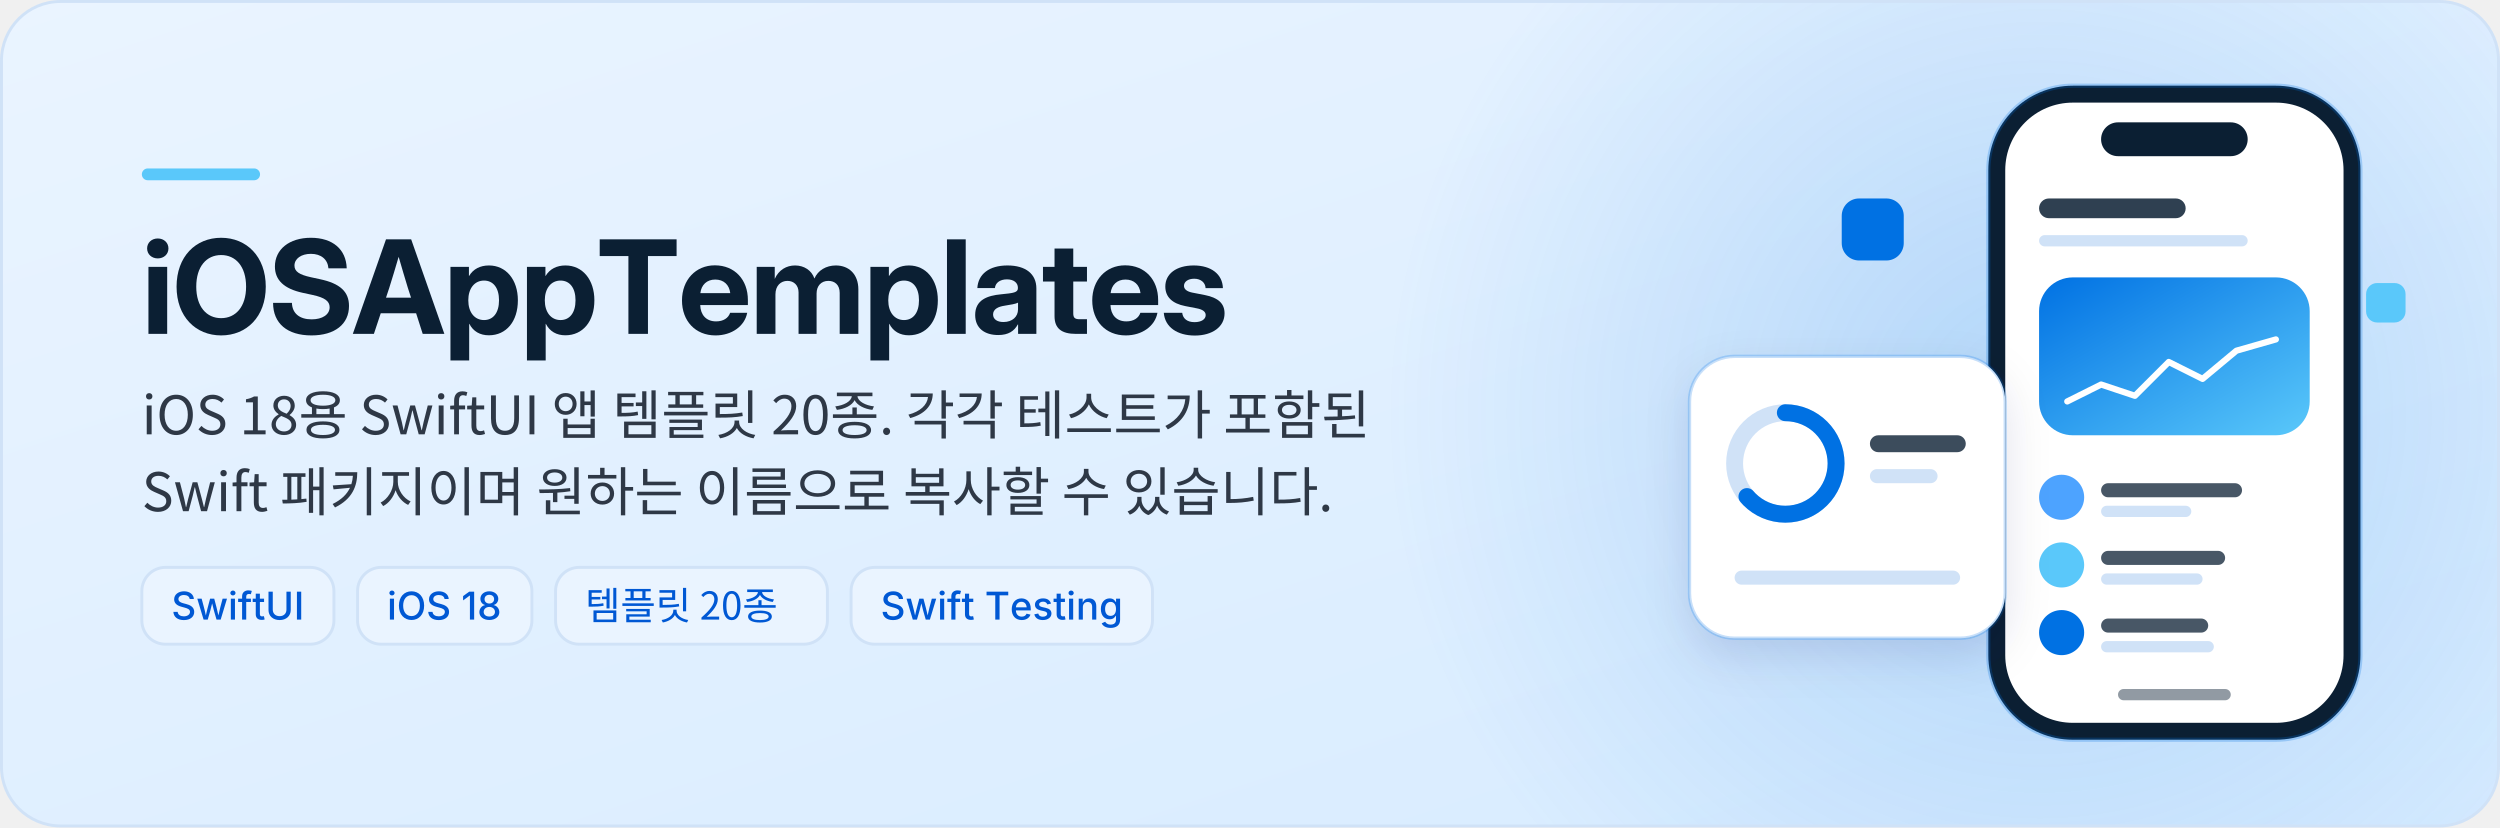
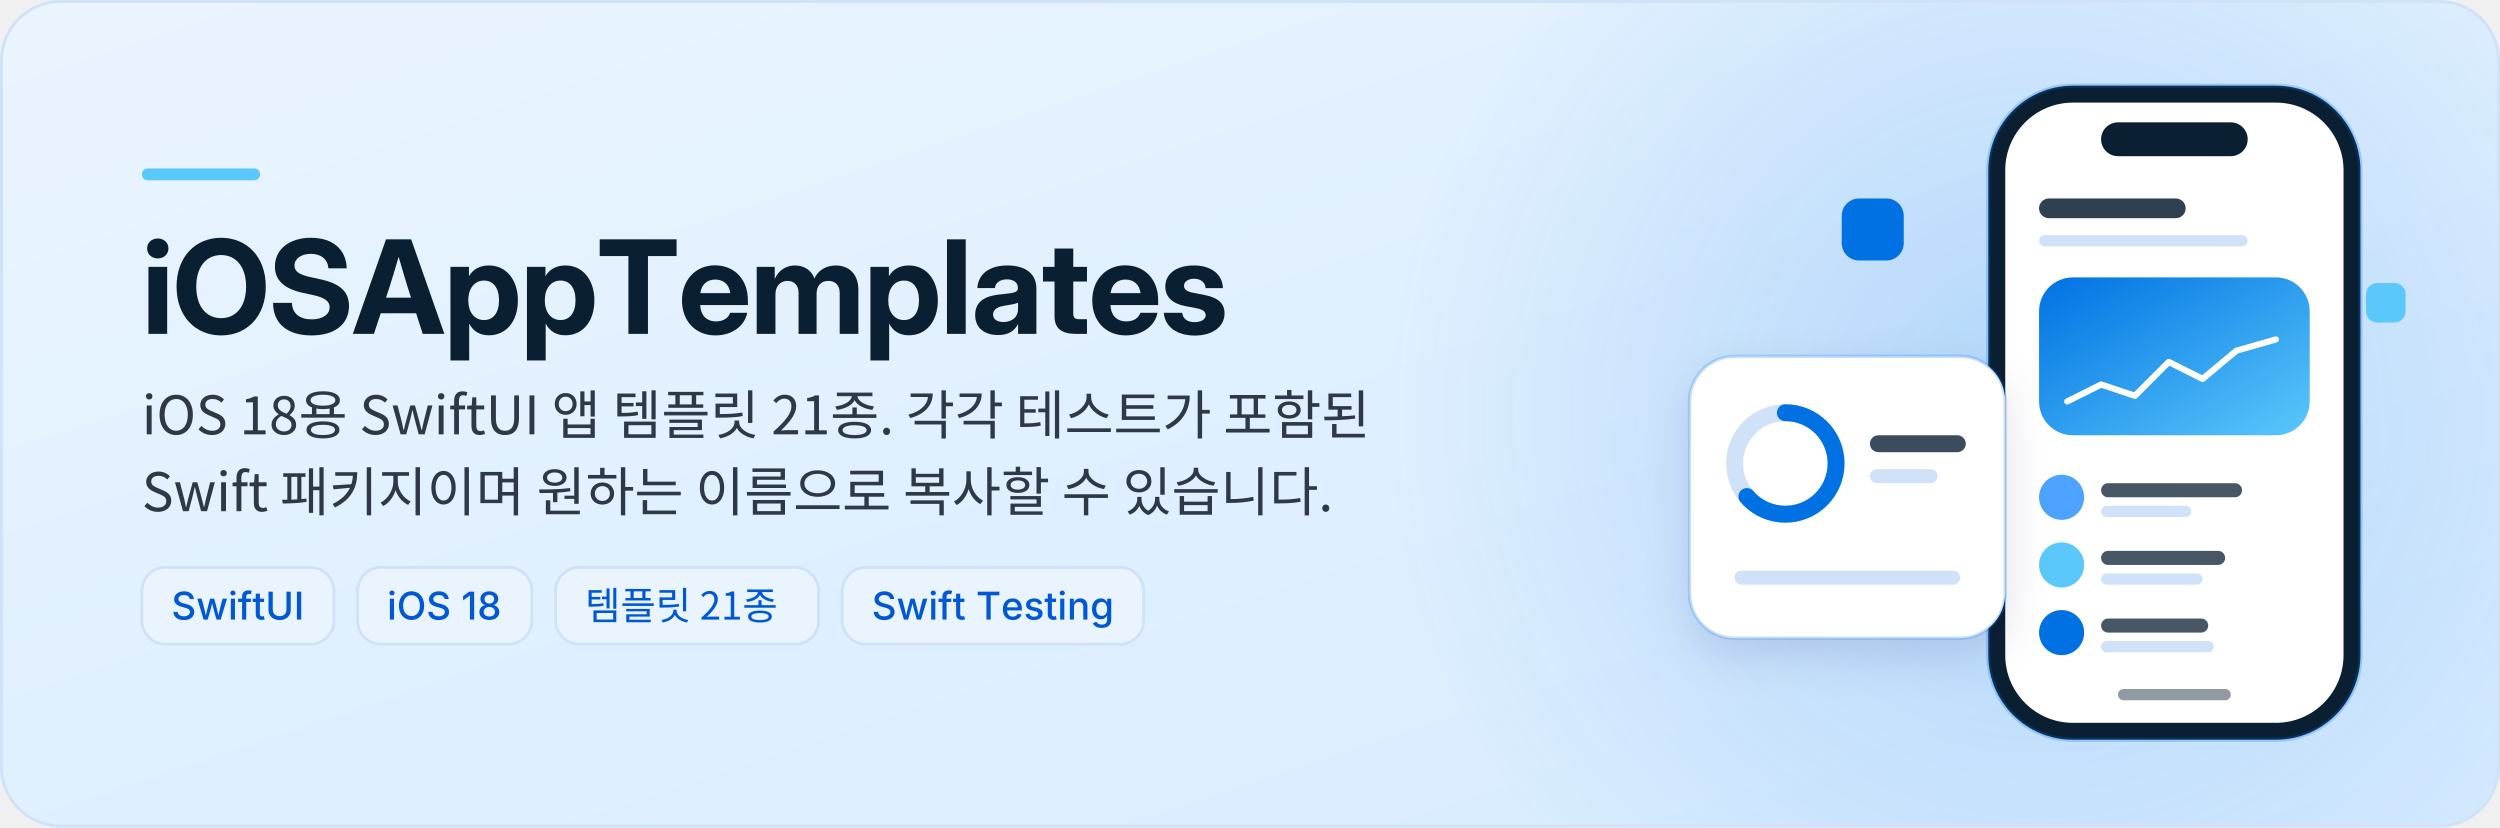
<svg xmlns="http://www.w3.org/2000/svg" width="846" height="280" viewBox="0 0 846 280" role="img" aria-labelledby="t">
  <style>.c{display:none}@media (max-width:500px){.w{display:none}.c{display:inline}}.m-float{animation:mFloat 6s ease-in-out infinite alternate}@keyframes mFloat{from{transform:translateY(0)}to{transform:translateY(-6px)}}.m-float-b{animation:mFloatB 7s ease-in-out infinite alternate}@keyframes mFloatB{from{transform:translateY(0)}to{transform:translateY(5px)}}.m-bob{animation:mBob 5s ease-in-out infinite alternate}@keyframes mBob{from{transform:translateY(0)}to{transform:translateY(-8px)}}.m-bar{transform-box:fill-box;transform-origin:center bottom;animation:mBar 4.2s ease-in-out infinite alternate}@keyframes mBar{from{transform:scaleY(.55)}to{transform:scaleY(1)}}.m-knob{animation:mKnob 6s ease-in-out infinite}@keyframes mKnob{0%,45%{transform:translateX(0)}55%,95%{transform:translateX(12px)}100%{transform:translateX(0)}}.m-slide{animation:mSlide 8s ease-in-out infinite alternate}@keyframes mSlide{from{transform:translateX(0)}to{transform:translateX(56px)}}.m-ring{stroke-dasharray:100;stroke-dashoffset:28;animation:mRing 7s ease-in-out infinite}@keyframes mRing{0%{stroke-dashoffset:100}45%,100%{stroke-dashoffset:28}}.m-caret{animation:mCaret 1.2s steps(1) infinite}@keyframes mCaret{50%{opacity:0}}.m-island{transform-box:fill-box;transform-origin:center;animation:mIsland 9s ease-in-out infinite}@keyframes mIsland{0%,20%{transform:scaleX(.42)}30%,70%{transform:scaleX(1)}80%,100%{transform:scaleX(.42)}}@media (prefers-reduced-motion: reduce){*{animation:none!important}}</style>
  <defs>
    <linearGradient id="bg" x1="0" y1="0" x2="1" y2="1">
      <stop offset="0" stop-color="#EAF4FF" />
      <stop offset="1" stop-color="#D6EBFF" />
    </linearGradient>
    <radialGradient id="glow">
      <stop offset="0" stop-color="#0071E3" stop-opacity="0.2" />
      <stop offset="1" stop-color="#0071E3" stop-opacity="0" />
    </radialGradient>
    <linearGradient id="mButton" x1="0" y1="0" x2="1" y2="1">
      <stop offset="0" stop-color="#0071E3" />
      <stop offset="1" stop-color="#5AC8FA" />
    </linearGradient>
    <filter id="mShadow" x="-20%" y="-20%" width="140%" height="150%">
      <feDropShadow dx="0" dy="6" stdDeviation="8" flood-color="#00285C" flood-opacity="0.12" />
    </filter>
    <clipPath id="frame">
      <rect x="0.5" y="0.5" width="845" height="279" rx="20" />
    </clipPath>
    <path id="bd689" d="M104 0L399 0L399-1056L104-1056ZM251-1189C348-1189 419-1256 419-1346C419-1436 348-1503 251-1503C154-1503 83-1436 83-1346C83-1256 154-1189 251-1189Z" />
    <path id="bd321" d="M765 24C1166 24 1468-270 1468-744C1468-1219 1166-1514 765-1514C364-1514 63-1219 63-744C63-272 364 24 765 24ZM765-248C535-248 373-428 373-744C373-1062 535-1242 765-1242C995-1242 1158-1062 1158-744C1158-428 995-248 765-248Z" />
    <path id="bd397" d="M675 24C1042 24 1266-153 1266-440C1266-664 1125-795 807-862L664-893C481-933 407-984 407-1076C407-1185 514-1261 666-1261C826-1261 931-1174 942-1033L1230-1033C1221-1333 1008-1514 665-1514C326-1514 99-1332 99-1061C99-848 242-711 537-647L694-613C883-572 961-516 961-420C961-304 848-229 677-229C486-229 371-325 367-489L70-489C70-165 293 24 675 24Z" />
    <path id="bd2" d="M9 0L341 0L449-325L1006-325L1110 0L1451 0L928-1490L532-1490ZM532-571L583-725C631-877 677-1029 731-1214C784-1029 830-877 876-725L926-571Z" />
    <path id="bd843" d="M104 418L399 418L399-158L402-158C463-39 570 22 709 22C985 22 1166-198 1166-529C1166-853 981-1078 711-1078C574-1078 463-1023 398-913L395-913L395-1056L104-1056ZM633-218C484-218 385-340 385-529C385-717 484-840 633-840C776-840 869-727 869-529C869-331 776-218 633-218Z" />
    <path id="bd411" d="M45-1226L497-1226L497 0L805 0L805-1226L1256-1226L1256-1490L45-1490Z" />
    <path id="bd614" d="M586 24C842 24 1046-122 1085-332L816-332C789-250 710-197 595-197C440-197 350-298 345-454L1096-454L1096-533C1096-855 887-1080 576-1080C273-1080 58-849 58-527C58-206 266 24 586 24ZM347-642C363-774 450-856 582-856C715-856 803-774 818-642Z" />
    <path id="bd766" d="M104 0L399 0L399-623C399-759 483-835 588-835C691-835 763-764 763-654L763 0L1047 0L1047-636C1047-754 1118-835 1232-835C1333-835 1411-773 1411-646L1411 0L1705 0L1705-700C1705-942 1554-1078 1351-1078C1198-1078 1068-1001 1013-872C969-1001 850-1078 708-1078C574-1078 451-1009 388-866L388-1056L104-1056Z" />
    <path id="bd736" d="M399-1490L104-1490L104 0L399 0Z" />
    <path id="bd507" d="M427 18C589 18 680-46 736-149L740-149L740 0L1028 0L1028-716C1028-942 862-1078 573-1078C283-1078 111-940 98-722L375-722C382-803 454-859 564-859C672-859 737-805 737-727L737-720C737-652 669-643 476-624C256-604 64-536 64-298C64-87 216 18 427 18ZM509-187C410-187 346-231 346-306C346-390 426-429 527-444C622-459 705-473 739-492L739-386C739-272 651-187 509-187Z" />
    <path id="bd889" d="M711-1056L495-1056L495-1344L200-1344L200-1056L18-1056L18-825L200-825L200-280C200-88 307 0 539 0L711 0L711-231L598-231C518-231 495-254 495-326L495-825L711-825Z" />
    <path id="bd871" d="M543 26C819 26 1011-112 1011-323C1011-478 913-570 700-612L500-651C419-668 372-703 372-757C372-820 433-869 534-869C638-869 710-806 712-721L985-721C979-941 799-1078 526-1078C251-1078 78-946 78-746C78-582 187-478 392-438L577-402C663-385 714-352 714-296C714-231 647-185 538-185C423-185 355-240 344-332L54-332C72-105 269 26 543 26Z" />
    <path id="bm397" d="M665 25C1015 25 1217-159 1217-412C1217-681 978-783 788-832L643-870C529-900 375-953 375-1094C375-1220 489-1312 670-1312C839-1312 960-1234 975-1098L1197-1098C1190-1335 981-1510 675-1510C375-1510 147-1339 147-1081C147-877 291-752 535-687L709-639C869-596 992-545 992-415C992-271 853-175 664-175C492-175 348-251 335-414L106-414C120-142 330 25 665 25Z" />
    <path id="bm984" d="M393 0L614 0L752-481C785-596 817-733 849-867C880-733 911-598 945-481L1083 0L1304 0L1641-1118L1407-1118L1284-655C1252-531 1217-390 1183-221C1149-391 1113-533 1082-655L960-1118L740-1118L617-655C584-530 548-387 514-219C480-393 443-535 412-655L289-1118L57-1118Z" />
    <path id="bm689" d="M148 0L368 0L368-1118L148-1118ZM259-1289C335-1289 398-1347 398-1419C398-1492 335-1550 259-1550C183-1550 120-1492 120-1419C120-1347 183-1289 259-1289Z" />
    <path id="bm647" d="M702-1118L452-1118L452-1216C452-1314 495-1368 600-1368C646-1368 677-1358 698-1352L749-1530C719-1541 653-1560 565-1560C388-1560 232-1455 232-1246L232-1118L20-1118L20-939L232-939L232 0L452 0L452-939L702-939Z" />
    <path id="bm889" d="M626-1118L403-1118L403-1384L183-1384L183-1118L20-1118L20-939L183-939L183-284C183-94 300 15 503 15C554 15 610 8 657-8L618-184C591-178 548-172 525-172C438-172 403-212 403-302L403-939L626-939Z" />
    <path id="bm424" d="M759 23C1115 23 1351-199 1351-512L1351-1490L1122-1490L1122-531C1122-330 983-184 759-184C534-184 393-330 393-531L393-1490L165-1490L165-512C165-199 400 23 759 23Z" />
    <path id="bm197" d="M393-1490L165-1490L165 0L393 0Z" />
    <path id="bm321" d="M786 20C1172 20 1457-268 1457-744C1457-1222 1172-1510 786-1510C399-1510 113-1222 113-744C113-268 399 20 786 20ZM786-188C530-188 339-384 339-744C339-1105 530-1302 786-1302C1040-1302 1231-1106 1231-744C1231-384 1040-188 786-188Z" />
    <path id="bm1342" d="M685-1490L421-1490L95-1254L95-1025L449-1283L459-1283L459 0L685 0Z" />
    <path id="bm1351" d="M644 20C955 20 1177-155 1177-397C1177-585 1043-743 876-773L876-781C1021-817 1121-953 1121-1113C1121-1340 917-1510 644-1510C368-1510 167-1341 167-1113C167-953 264-817 414-781L414-773C242-743 113-585 113-397C113-155 331 20 644 20ZM644-165C459-165 343-264 343-412C343-566 469-676 644-676C816-676 944-566 944-412C944-264 826-165 644-165ZM644-857C494-857 389-952 389-1092C389-1232 491-1323 644-1323C795-1323 899-1231 899-1092C899-952 791-857 644-857Z" />
    <path id="bm411" d="M90-1294L555-1294L555 0L784 0L784-1294L1247-1294L1247-1490L90-1490Z" />
    <path id="bm614" d="M630 23C869 23 1040-94 1093-268L886-317C847-213 755-159 632-159C449-159 325-276 317-492L1110-492L1110-570C1110-973 866-1132 611-1132C298-1132 96-895 96-551C96-204 300 23 630 23ZM318-656C330-817 436-950 612-950C781-950 876-832 892-656Z" />
    <path id="bm871" d="M549 23C822 23 1010-121 1010-325C1010-480 912-580 705-627L525-667C402-695 352-739 352-813C352-897 444-958 565-958C697-958 760-888 789-810L986-853C938-1019 805-1132 563-1132C310-1132 130-999 130-799C130-639 230-537 438-490L626-447C732-423 783-377 783-306C783-223 693-155 551-155C421-155 336-209 305-326L98-283C138-85 306 23 549 23Z" />
    <path id="bm773" d="M368-662C368-839 478-940 628-940C774-940 864-844 864-683L864 0L1084 0L1084-710C1084-986 932-1132 704-1132C546-1132 429-1061 359-903L358-1118L148-1118L148 0L368 0Z" />
    <path id="bm658" d="M616 442C902 442 1121 310 1121 16L1121-1118L906-1118L906-936L890-936C851-1006 772-1132 566-1132C297-1132 96-920 96-563C96-206 300-17 563-17C767-17 844-130 883-203L902-203L902 15C902 187 785 265 615 265C435 265 365 176 325 112L141 199C204 334 357 442 616 442ZM614-200C422-200 321-348 321-566C321-779 419-945 614-945C803-945 903-790 903-566C903-337 800-200 614-200Z" />
  </defs>
  <g clip-path="url(#frame)">
    <rect width="846" height="280" fill="url(#bg)" />
    <circle class="w" cx="690" cy="140" r="220" fill="url(#glow)" />
    <g class="w">
      <g transform="translate(566 29) scale(0.954)">
        <g class="m-float">
          <rect x="112" y="0" width="132" height="232" rx="30" fill="#0B1F33" stroke="rgba(0,113,227,0.25)" stroke-width="1.5" />
          <rect x="118" y="6" width="120" height="220" rx="24" fill="#FFFFFF" />
          <rect class="m-island" x="152" y="13" width="52" height="12" rx="6" fill="#0B1F33" />
          <g>
            <rect x="130" y="40" width="52" height="7" rx="3.5" fill="#0B1F33" opacity=".85" />
            <rect x="130" y="53" width="74" height="4" rx="2" fill="#D0E2F7" />
            <rect x="130" y="68" width="96" height="56" rx="12" fill="url(#mButton)" />
            <path d="M140 112 l12 -6 l12 4 l12 -12 l12 6 l12 -10 l14 -4" fill="none" stroke="#fff" stroke-width="2.2" stroke-linecap="round" stroke-linejoin="round" />
            <circle cx="138" cy="146" r="8" fill="#4DA3FF" />
            <rect x="152" y="141" width="50" height="5" rx="2.5" fill="#0B1F33" opacity=".75" />
            <rect x="152" y="149" width="32" height="4" rx="2" fill="#D0E2F7" />
            <circle cx="138" cy="170" r="8" fill="#5AC8FA" />
            <rect x="152" y="165" width="44" height="5" rx="2.5" fill="#0B1F33" opacity=".75" />
            <rect x="152" y="173" width="36" height="4" rx="2" fill="#D0E2F7" />
            <circle cx="138" cy="194" r="8" fill="#0071E3" />
            <rect x="152" y="189" width="38" height="5" rx="2.5" fill="#0B1F33" opacity=".75" />
            <rect x="152" y="197" width="40" height="4" rx="2" fill="#D0E2F7" />
            <rect x="158" y="214" width="40" height="4" rx="2" fill="#0B1F33" opacity=".45" />
          </g>
        </g>
        <g class="m-float-b">
          <rect x="6" y="96" width="112" height="100" rx="16" fill="#FFFFFF" stroke="rgba(0,113,227,0.22)" stroke-width="1.2" filter="url(#mShadow)" />
          <circle cx="40" cy="134" r="18" fill="none" stroke="#D0E2F7" stroke-width="6" />
          <circle class="m-ring" cx="40" cy="134" r="18" fill="none" stroke="#0071E3" stroke-width="6" stroke-linecap="round" pathLength="100" transform="rotate(-90 40 134)" />
          <rect x="70" y="124" width="34" height="6" rx="3" fill="#0B1F33" opacity=".8" />
          <rect x="70" y="136" width="24" height="5" rx="2.5" fill="#D0E2F7" />
          <rect x="22" y="172" width="80" height="5" rx="2.5" fill="#D0E2F7" />
        </g>
        <rect class="m-bob" style="animation-delay:-0s" x="60" y="40" width="22" height="22" rx="6.16" fill="#0071E3" />
        <rect class="m-bob" style="animation-delay:-1.6s" x="246" y="70" width="14" height="14" rx="3.92" fill="#5AC8FA" />
      </g>
      <rect x="48" y="57" width="40" height="4" rx="2" fill="#5AC8FA" />
      <g fill="#0B1F33" transform="translate(48 112.99) scale(0.021484)">
        <use href="#bd689" x="0" />
        <use href="#bd321" x="484" />
        <use href="#bd397" x="1997" />
        <use href="#bd2" x="3314" />
        <use href="#bd843" x="4757" />
        <use href="#bd843" x="5962" />
        <use href="#bd411" x="7167" />
        <use href="#bd614" x="8450" />
        <use href="#bd766" x="9581" />
        <use href="#bd843" x="11372" />
        <use href="#bd736" x="12578" />
        <use href="#bd507" x="13062" />
        <use href="#bd889" x="14176" />
        <use href="#bd614" x="14912" />
        <use href="#bd871" x="16043" />
      </g>
-       <text x="48" y="146.99" fill="#2E3846" font-family="-apple-system,BlinkMacSystemFont,&quot;PingFang SC&quot;,&quot;Hiragino Sans&quot;,&quot;Apple SD Gothic Neo&quot;,&quot;Noto Sans CJK SC&quot;,&quot;Noto Sans CJK JP&quot;,&quot;Noto Sans CJK KR&quot;,&quot;Microsoft YaHei&quot;,&quot;Malgun Gothic&quot;,sans-serif" font-size="18" font-weight="400">iOS 18용 SwiftUI 앱 템플릿 20종. 각각 테스트가 포함된</text>
+       <text x="48" y="146.99" fill="#2E3846" font-family="-apple-system,BlinkMacSystemFont,&quot;PingFang SC&quot;,&quot;Hiragino Sans&quot;,&quot;Apple SD Gothic Neo&quot;,&quot;Noto Sans CJK SC&quot;,&quot;Noto Sans CJK JP&quot;,&quot;Noto Sans CJK KR&quot;,&quot;Microsoft YaHei&quot;,&quot;Malgun Gothic&quot;,sans-serif" font-size="18" font-weight="400">iOS 18용 SwiftUI 앱 템플릿 21종. 각각 테스트가 포함된</text>
      <text x="48" y="172.99" fill="#2E3846" font-family="-apple-system,BlinkMacSystemFont,&quot;PingFang SC&quot;,&quot;Hiragino Sans&quot;,&quot;Apple SD Gothic Neo&quot;,&quot;Noto Sans CJK SC&quot;,&quot;Noto Sans CJK JP&quot;,&quot;Noto Sans CJK KR&quot;,&quot;Microsoft YaHei&quot;,&quot;Malgun Gothic&quot;,sans-serif" font-size="18" font-weight="400">Swift 패키지이며 원하는 이름으로 복사할 수 있습니다.</text>
      <rect x="48" y="192" width="65" height="26" rx="8" fill="#EAF4FF" stroke="#D0E2F7" />
      <g fill="#0058D4" transform="translate(58 209.68) scale(0.006348)">
        <use href="#bm397" x="0" />
        <use href="#bm984" x="1323" />
        <use href="#bm689" x="3021" />
        <use href="#bm647" x="3537" />
        <use href="#bm889" x="4314" />
        <use href="#bm424" x="5011" />
        <use href="#bm197" x="6527" />
      </g>
      <rect x="121" y="192" width="59" height="26" rx="8" fill="#EAF4FF" stroke="#D0E2F7" />
      <g fill="#0058D4" transform="translate(131 209.68) scale(0.006348)">
        <use href="#bm689" x="0" />
        <use href="#bm321" x="516" />
        <use href="#bm397" x="2086" />
        <use href="#bm1342" x="3955" />
        <use href="#bm1351" x="4805" />
      </g>
-       <rect x="188" y="192" width="92" height="26" rx="8" fill="#EAF4FF" stroke="#D0E2F7" />
-       <text x="198" y="209.68" fill="#0058D4" font-family="-apple-system,BlinkMacSystemFont,&quot;PingFang SC&quot;,&quot;Hiragino Sans&quot;,&quot;Apple SD Gothic Neo&quot;,&quot;Noto Sans CJK SC&quot;,&quot;Noto Sans CJK JP&quot;,&quot;Noto Sans CJK KR&quot;,&quot;Microsoft YaHei&quot;,&quot;Malgun Gothic&quot;,sans-serif" font-size="13" font-weight="500">템플릿 20종</text>
-       <rect x="288" y="192" width="102" height="26" rx="8" fill="#EAF4FF" stroke="#D0E2F7" />
-       <g fill="#0058D4" transform="translate(298 209.68) scale(0.006348)">
+       <rect x="188" y="192" width="89" height="26" rx="8" fill="#EAF4FF" stroke="#D0E2F7" />
+       <text x="198" y="209.68" fill="#0058D4" font-family="-apple-system,BlinkMacSystemFont,&quot;PingFang SC&quot;,&quot;Hiragino Sans&quot;,&quot;Apple SD Gothic Neo&quot;,&quot;Noto Sans CJK SC&quot;,&quot;Noto Sans CJK JP&quot;,&quot;Noto Sans CJK KR&quot;,&quot;Microsoft YaHei&quot;,&quot;Malgun Gothic&quot;,sans-serif" font-size="13" font-weight="500">템플릿 21종</text>
+       <rect x="285" y="192" width="102" height="26" rx="8" fill="#EAF4FF" stroke="#D0E2F7" />
+       <g fill="#0058D4" transform="translate(295 209.68) scale(0.006348)">
        <use href="#bm397" x="0" />
        <use href="#bm984" x="1323" />
        <use href="#bm689" x="3021" />
        <use href="#bm647" x="3537" />
        <use href="#bm889" x="4314" />
        <use href="#bm411" x="5557" />
        <use href="#bm614" x="6894" />
        <use href="#bm871" x="8097" />
        <use href="#bm889" x="9200" />
        <use href="#bm689" x="9897" />
        <use href="#bm773" x="10413" />
        <use href="#bm658" x="11645" />
      </g>
    </g>
    <circle class="c" cx="786" cy="140" r="260" fill="url(#glow)" />
    <g class="c">
      <rect x="48" y="33" width="40" height="4" rx="2" fill="#5AC8FA" />
      <g fill="#0B1F33" transform="translate(48 103.53) scale(0.03125)">
        <use href="#bd689" x="0" />
        <use href="#bd321" x="484" />
        <use href="#bd397" x="1996" />
        <use href="#bd2" x="3312" />
        <use href="#bd843" x="4754" />
        <use href="#bd843" x="5959" />
        <use href="#bd411" x="7164" />
        <use href="#bd614" x="8446" />
        <use href="#bd766" x="9576" />
        <use href="#bd843" x="11367" />
        <use href="#bd736" x="12572" />
        <use href="#bd507" x="13056" />
        <use href="#bd889" x="14169" />
        <use href="#bd614" x="14904" />
        <use href="#bd871" x="16035" />
      </g>
-       <text x="48" y="155.53" fill="#2E3846" font-family="-apple-system,BlinkMacSystemFont,&quot;PingFang SC&quot;,&quot;Hiragino Sans&quot;,&quot;Apple SD Gothic Neo&quot;,&quot;Noto Sans CJK SC&quot;,&quot;Noto Sans CJK JP&quot;,&quot;Noto Sans CJK KR&quot;,&quot;Microsoft YaHei&quot;,&quot;Malgun Gothic&quot;,sans-serif" font-size="36" font-weight="500">iOS 18용 SwiftUI 앱 템플릿 20종. 각각 테스트</text>
-       <text x="48" y="201.53" fill="#2E3846" font-family="-apple-system,BlinkMacSystemFont,&quot;PingFang SC&quot;,&quot;Hiragino Sans&quot;,&quot;Apple SD Gothic Neo&quot;,&quot;Noto Sans CJK SC&quot;,&quot;Noto Sans CJK JP&quot;,&quot;Noto Sans CJK KR&quot;,&quot;Microsoft YaHei&quot;,&quot;Malgun Gothic&quot;,sans-serif" font-size="36" font-weight="500">가 포함된 Swift 패키지이며 원하는 이름으로</text>
-       <text x="48" y="247.53" fill="#2E3846" font-family="-apple-system,BlinkMacSystemFont,&quot;PingFang SC&quot;,&quot;Hiragino Sans&quot;,&quot;Apple SD Gothic Neo&quot;,&quot;Noto Sans CJK SC&quot;,&quot;Noto Sans CJK JP&quot;,&quot;Noto Sans CJK KR&quot;,&quot;Microsoft YaHei&quot;,&quot;Malgun Gothic&quot;,sans-serif" font-size="36" font-weight="500">복사할 수 있습니다.</text>
+       <text x="48" y="155.53" fill="#2E3846" font-family="-apple-system,BlinkMacSystemFont,&quot;PingFang SC&quot;,&quot;Hiragino Sans&quot;,&quot;Apple SD Gothic Neo&quot;,&quot;Noto Sans CJK SC&quot;,&quot;Noto Sans CJK JP&quot;,&quot;Noto Sans CJK KR&quot;,&quot;Microsoft YaHei&quot;,&quot;Malgun Gothic&quot;,sans-serif" font-size="36" font-weight="500">iOS 18용 SwiftUI 앱 템플릿 21종. 각각</text>
+       <text x="48" y="201.53" fill="#2E3846" font-family="-apple-system,BlinkMacSystemFont,&quot;PingFang SC&quot;,&quot;Hiragino Sans&quot;,&quot;Apple SD Gothic Neo&quot;,&quot;Noto Sans CJK SC&quot;,&quot;Noto Sans CJK JP&quot;,&quot;Noto Sans CJK KR&quot;,&quot;Microsoft YaHei&quot;,&quot;Malgun Gothic&quot;,sans-serif" font-size="36" font-weight="500">테스트가 포함된 Swift 패키지이며 원하는</text>
+       <text x="48" y="247.53" fill="#2E3846" font-family="-apple-system,BlinkMacSystemFont,&quot;PingFang SC&quot;,&quot;Hiragino Sans&quot;,&quot;Apple SD Gothic Neo&quot;,&quot;Noto Sans CJK SC&quot;,&quot;Noto Sans CJK JP&quot;,&quot;Noto Sans CJK KR&quot;,&quot;Microsoft YaHei&quot;,&quot;Malgun Gothic&quot;,sans-serif" font-size="36" font-weight="500">이름으로 복사할 수 있습니다.</text>
    </g>
  </g>
  <rect x="0.5" y="0.5" width="845" height="279" rx="20" fill="none" stroke="#D0E2F7" />
</svg>
